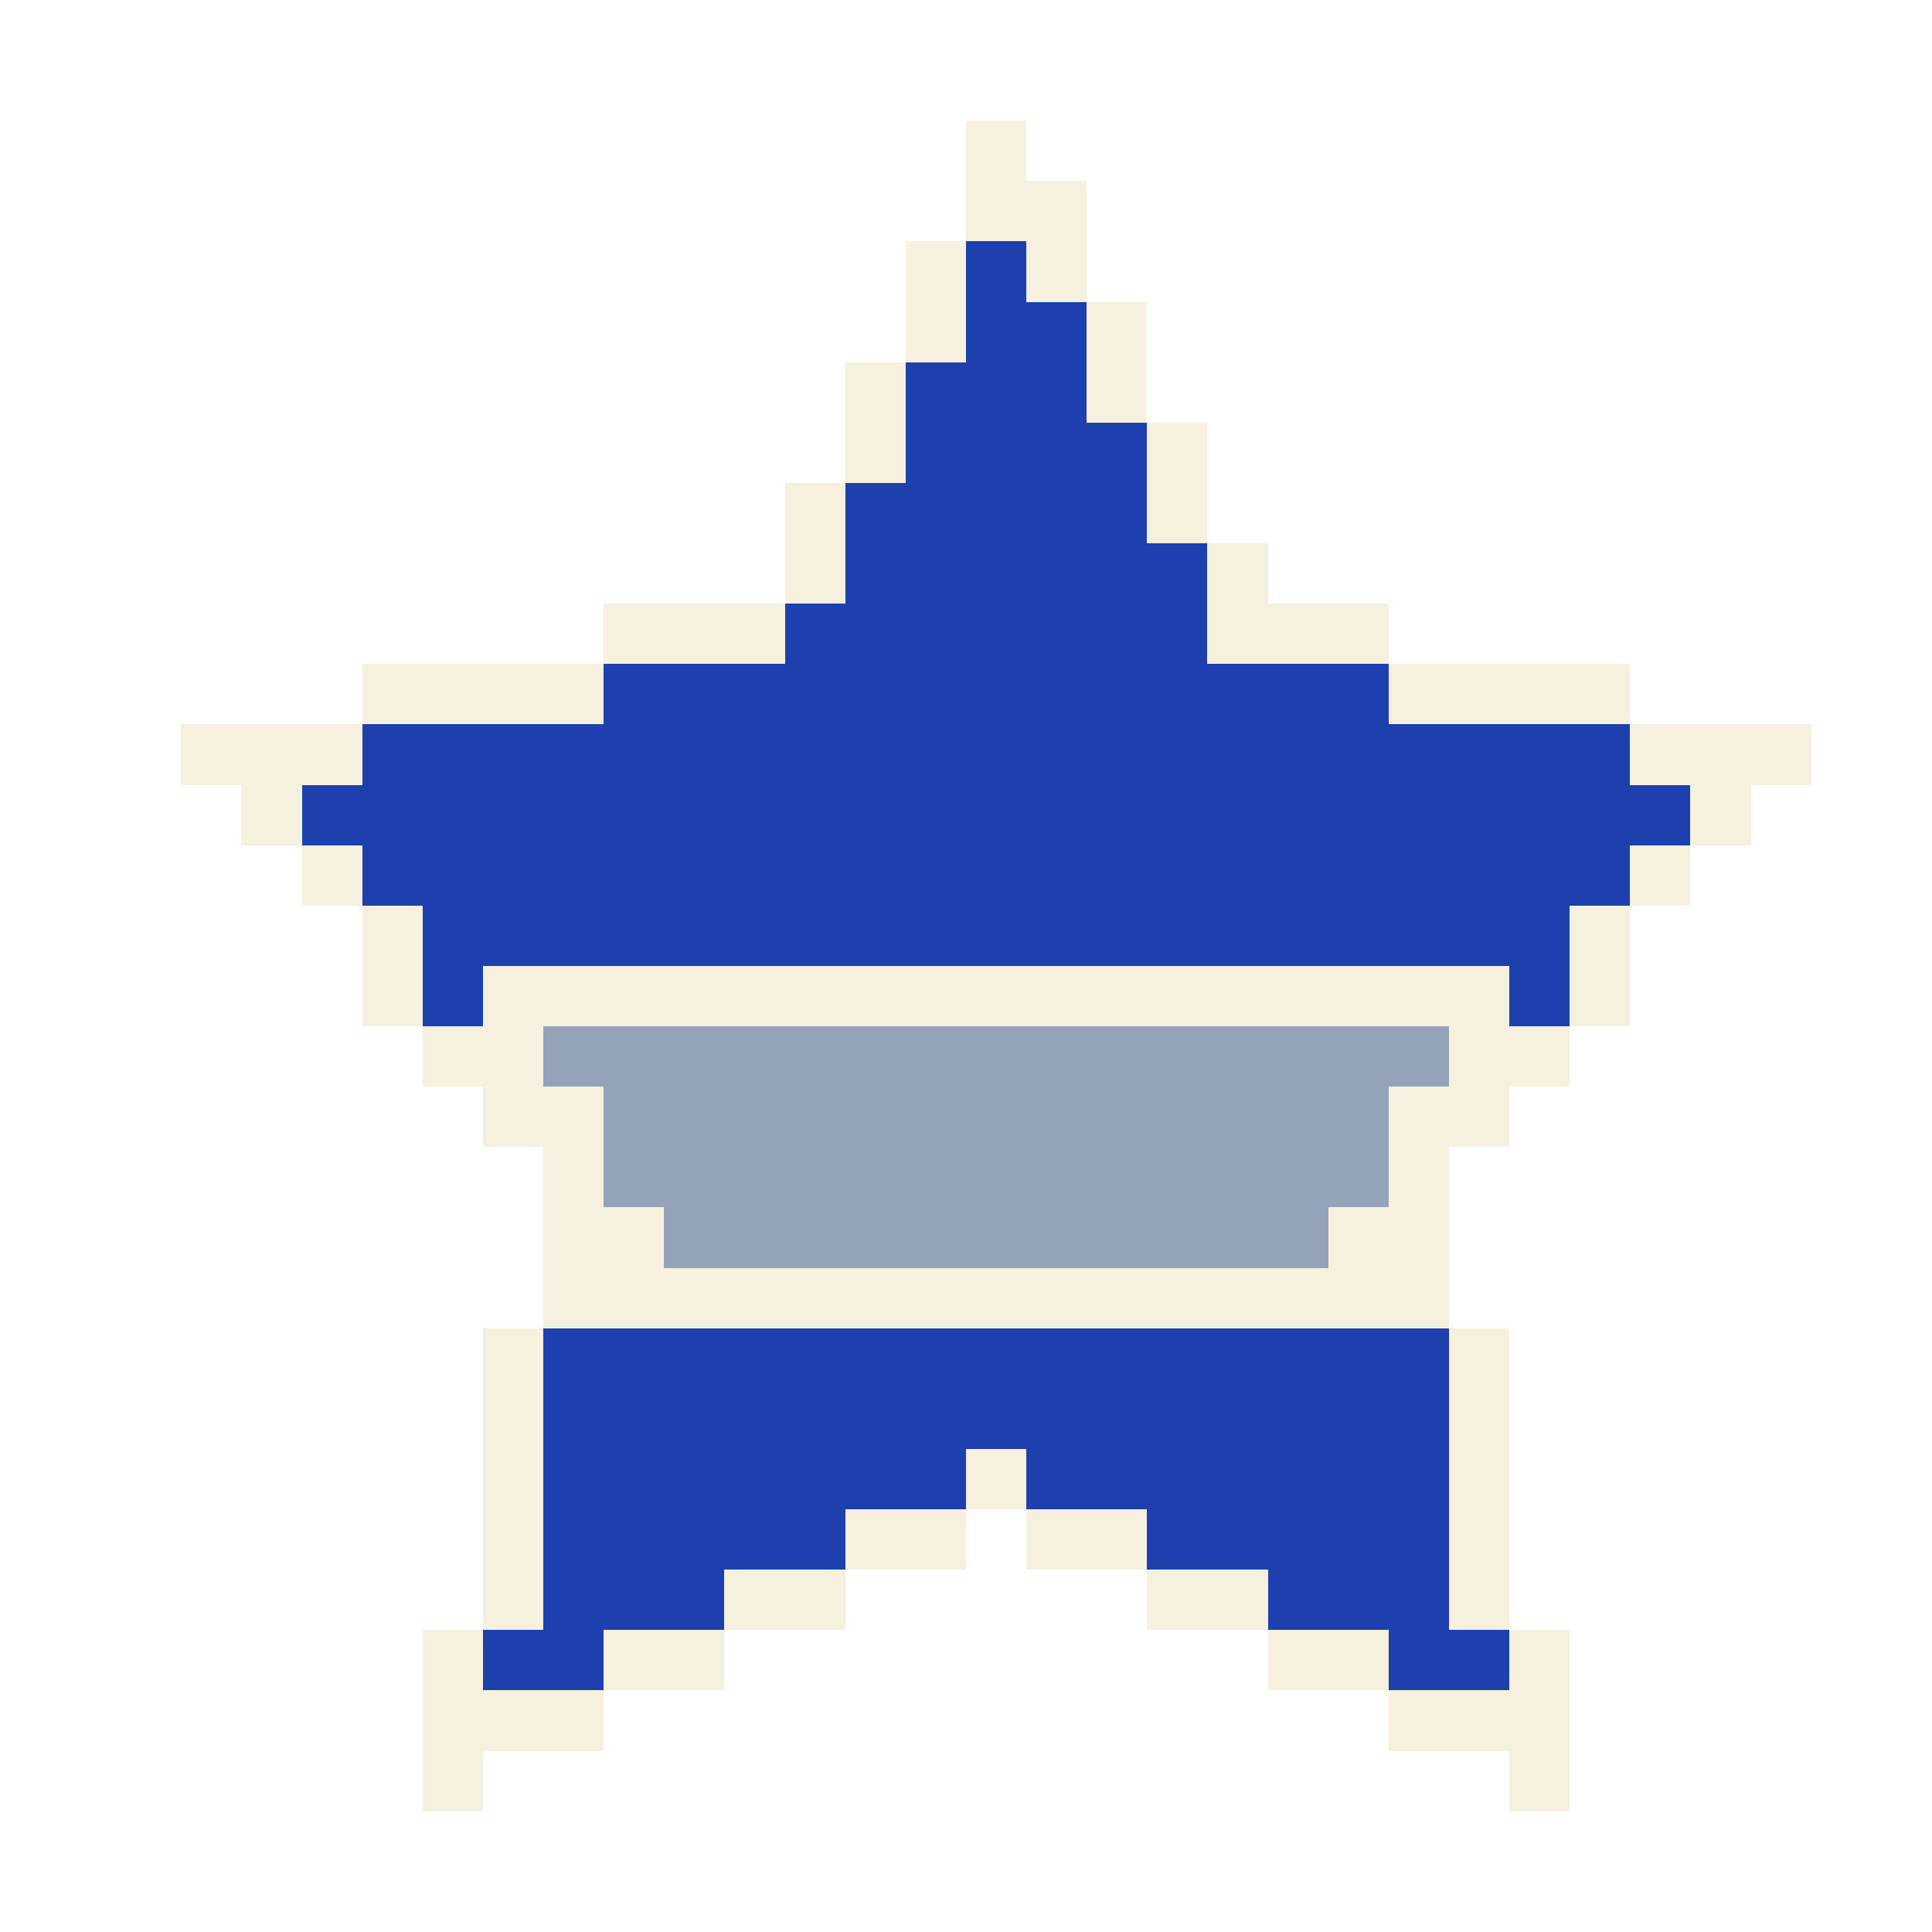
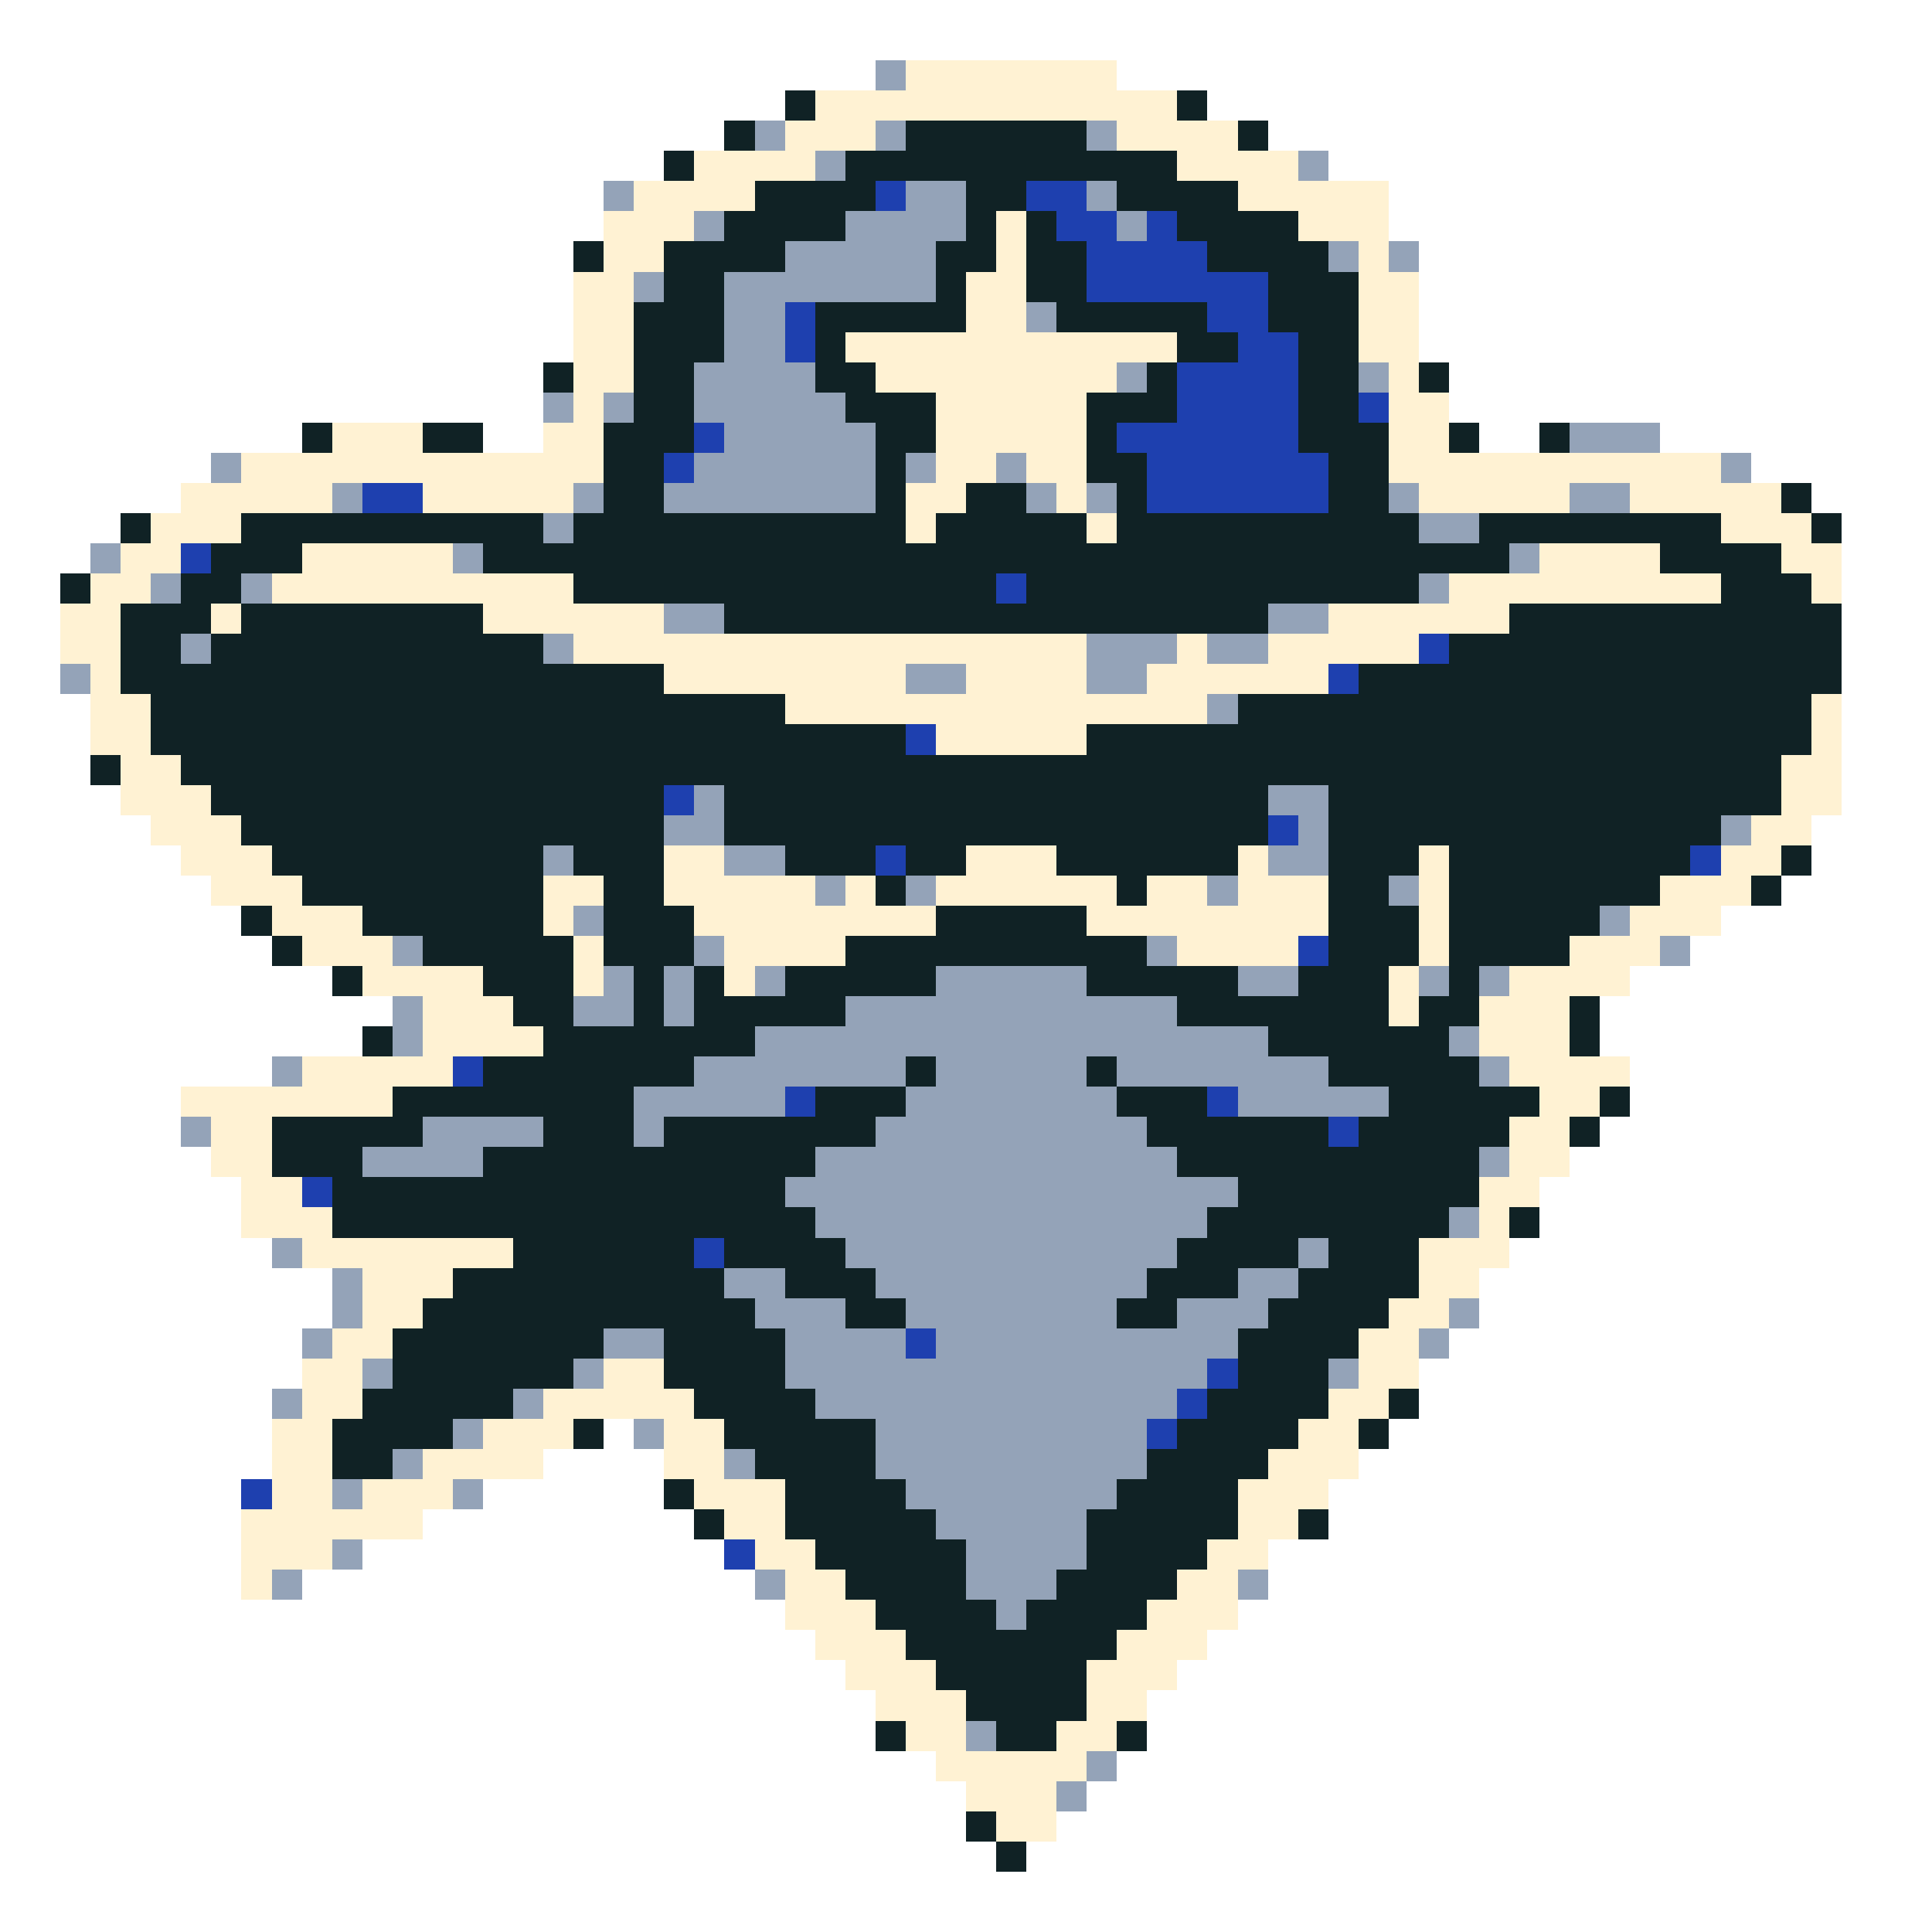
- <svg xmlns="http://www.w3.org/2000/svg" viewBox="0 0 32 32" shape-rendering="crispEdges">
-   <rect x="16" y="2" width="1" height="1" fill="#f6f1de" />
-   <rect x="16" y="3" width="2" height="1" fill="#f6f1de" />
-   <rect x="15" y="4" width="1" height="1" fill="#f6f1de" />
-   <rect x="16" y="4" width="1" height="1" fill="#1e40af" />
-   <rect x="17" y="4" width="1" height="1" fill="#f6f1de" />
-   <rect x="15" y="5" width="1" height="1" fill="#f6f1de" />
-   <rect x="16" y="5" width="2" height="1" fill="#1e40af" />
-   <rect x="18" y="5" width="1" height="1" fill="#f6f1de" />
-   <rect x="14" y="6" width="1" height="1" fill="#f6f1de" />
-   <rect x="15" y="6" width="3" height="1" fill="#1e40af" />
-   <rect x="18" y="6" width="1" height="1" fill="#f6f1de" />
-   <rect x="14" y="7" width="1" height="1" fill="#f6f1de" />
-   <rect x="15" y="7" width="4" height="1" fill="#1e40af" />
-   <rect x="19" y="7" width="1" height="1" fill="#f6f1de" />
-   <rect x="13" y="8" width="1" height="1" fill="#f6f1de" />
-   <rect x="14" y="8" width="5" height="1" fill="#1e40af" />
-   <rect x="19" y="8" width="1" height="1" fill="#f6f1de" />
-   <rect x="13" y="9" width="1" height="1" fill="#f6f1de" />
-   <rect x="14" y="9" width="6" height="1" fill="#1e40af" />
-   <rect x="20" y="9" width="1" height="1" fill="#f6f1de" />
-   <rect x="10" y="10" width="3" height="1" fill="#f6f1de" />
-   <rect x="13" y="10" width="7" height="1" fill="#1e40af" />
-   <rect x="20" y="10" width="3" height="1" fill="#f6f1de" />
-   <rect x="6" y="11" width="4" height="1" fill="#f6f1de" />
-   <rect x="10" y="11" width="13" height="1" fill="#1e40af" />
-   <rect x="23" y="11" width="4" height="1" fill="#f6f1de" />
-   <rect x="3" y="12" width="3" height="1" fill="#f6f1de" />
-   <rect x="6" y="12" width="21" height="1" fill="#1e40af" />
-   <rect x="27" y="12" width="3" height="1" fill="#f6f1de" />
-   <rect x="4" y="13" width="1" height="1" fill="#f6f1de" />
-   <rect x="5" y="13" width="23" height="1" fill="#1e40af" />
-   <rect x="28" y="13" width="1" height="1" fill="#f6f1de" />
-   <rect x="5" y="14" width="1" height="1" fill="#f6f1de" />
-   <rect x="6" y="14" width="21" height="1" fill="#1e40af" />
-   <rect x="27" y="14" width="1" height="1" fill="#f6f1de" />
-   <rect x="6" y="15" width="1" height="1" fill="#f6f1de" />
-   <rect x="7" y="15" width="19" height="1" fill="#1e40af" />
-   <rect x="26" y="15" width="1" height="1" fill="#f6f1de" />
-   <rect x="6" y="16" width="1" height="1" fill="#f6f1de" />
-   <rect x="7" y="16" width="1" height="1" fill="#1e40af" />
-   <rect x="8" y="16" width="17" height="1" fill="#f6f1de" />
-   <rect x="25" y="16" width="1" height="1" fill="#1e40af" />
-   <rect x="26" y="16" width="1" height="1" fill="#f6f1de" />
-   <rect x="7" y="17" width="2" height="1" fill="#f6f1de" />
-   <rect x="9" y="17" width="15" height="1" fill="#94a3b8" />
-   <rect x="24" y="17" width="2" height="1" fill="#f6f1de" />
-   <rect x="8" y="18" width="2" height="1" fill="#f6f1de" />
-   <rect x="10" y="18" width="13" height="1" fill="#94a3b8" />
-   <rect x="23" y="18" width="2" height="1" fill="#f6f1de" />
-   <rect x="9" y="19" width="1" height="1" fill="#f6f1de" />
-   <rect x="10" y="19" width="13" height="1" fill="#94a3b8" />
-   <rect x="23" y="19" width="1" height="1" fill="#f6f1de" />
-   <rect x="9" y="20" width="2" height="1" fill="#f6f1de" />
-   <rect x="11" y="20" width="11" height="1" fill="#94a3b8" />
-   <rect x="22" y="20" width="2" height="1" fill="#f6f1de" />
-   <rect x="9" y="21" width="15" height="1" fill="#f6f1de" />
-   <rect x="8" y="22" width="1" height="1" fill="#f6f1de" />
-   <rect x="9" y="22" width="15" height="1" fill="#1e40af" />
-   <rect x="24" y="22" width="1" height="1" fill="#f6f1de" />
-   <rect x="8" y="23" width="1" height="1" fill="#f6f1de" />
-   <rect x="9" y="23" width="15" height="1" fill="#1e40af" />
-   <rect x="24" y="23" width="1" height="1" fill="#f6f1de" />
-   <rect x="8" y="24" width="1" height="1" fill="#f6f1de" />
-   <rect x="9" y="24" width="7" height="1" fill="#1e40af" />
-   <rect x="16" y="24" width="1" height="1" fill="#f6f1de" />
-   <rect x="17" y="24" width="7" height="1" fill="#1e40af" />
-   <rect x="24" y="24" width="1" height="1" fill="#f6f1de" />
-   <rect x="8" y="25" width="1" height="1" fill="#f6f1de" />
-   <rect x="9" y="25" width="5" height="1" fill="#1e40af" />
-   <rect x="14" y="25" width="2" height="1" fill="#f6f1de" />
-   <rect x="17" y="25" width="2" height="1" fill="#f6f1de" />
-   <rect x="19" y="25" width="5" height="1" fill="#1e40af" />
-   <rect x="24" y="25" width="1" height="1" fill="#f6f1de" />
-   <rect x="8" y="26" width="1" height="1" fill="#f6f1de" />
-   <rect x="9" y="26" width="3" height="1" fill="#1e40af" />
-   <rect x="12" y="26" width="2" height="1" fill="#f6f1de" />
-   <rect x="19" y="26" width="2" height="1" fill="#f6f1de" />
-   <rect x="21" y="26" width="3" height="1" fill="#1e40af" />
-   <rect x="24" y="26" width="1" height="1" fill="#f6f1de" />
-   <rect x="7" y="27" width="1" height="1" fill="#f6f1de" />
-   <rect x="8" y="27" width="2" height="1" fill="#1e40af" />
-   <rect x="10" y="27" width="2" height="1" fill="#f6f1de" />
-   <rect x="21" y="27" width="2" height="1" fill="#f6f1de" />
-   <rect x="23" y="27" width="2" height="1" fill="#1e40af" />
-   <rect x="25" y="27" width="1" height="1" fill="#f6f1de" />
-   <rect x="7" y="28" width="3" height="1" fill="#f6f1de" />
-   <rect x="23" y="28" width="3" height="1" fill="#f6f1de" />
-   <rect x="7" y="29" width="1" height="1" fill="#f6f1de" />
-   <rect x="25" y="29" width="1" height="1" fill="#f6f1de" />
+ <svg xmlns="http://www.w3.org/2000/svg" viewBox="0 0 64 64" shape-rendering="crispEdges">
+   <rect x="29" y="2" width="1" height="1" fill="#94a3b8" />
+   <rect x="30" y="2" width="7" height="1" fill="#fff2d3" />
+   <rect x="26" y="3" width="1" height="1" fill="#102225" />
+   <rect x="27" y="3" width="12" height="1" fill="#fff2d3" />
+   <rect x="39" y="3" width="1" height="1" fill="#102225" />
+   <rect x="24" y="4" width="1" height="1" fill="#102225" />
+   <rect x="25" y="4" width="1" height="1" fill="#94a3b8" />
+   <rect x="26" y="4" width="3" height="1" fill="#fff2d3" />
+   <rect x="29" y="4" width="1" height="1" fill="#94a3b8" />
+   <rect x="30" y="4" width="6" height="1" fill="#102225" />
+   <rect x="36" y="4" width="1" height="1" fill="#94a3b8" />
+   <rect x="37" y="4" width="4" height="1" fill="#fff2d3" />
+   <rect x="41" y="4" width="1" height="1" fill="#102225" />
+   <rect x="22" y="5" width="1" height="1" fill="#102225" />
+   <rect x="23" y="5" width="4" height="1" fill="#fff2d3" />
+   <rect x="27" y="5" width="1" height="1" fill="#94a3b8" />
+   <rect x="28" y="5" width="11" height="1" fill="#102225" />
+   <rect x="39" y="5" width="4" height="1" fill="#fff2d3" />
+   <rect x="43" y="5" width="1" height="1" fill="#94a3b8" />
+   <rect x="20" y="6" width="1" height="1" fill="#94a3b8" />
+   <rect x="21" y="6" width="4" height="1" fill="#fff2d3" />
+   <rect x="25" y="6" width="4" height="1" fill="#102225" />
+   <rect x="29" y="6" width="1" height="1" fill="#1e40af" />
+   <rect x="30" y="6" width="2" height="1" fill="#94a3b8" />
+   <rect x="32" y="6" width="2" height="1" fill="#102225" />
+   <rect x="34" y="6" width="2" height="1" fill="#1e40af" />
+   <rect x="36" y="6" width="1" height="1" fill="#94a3b8" />
+   <rect x="37" y="6" width="4" height="1" fill="#102225" />
+   <rect x="41" y="6" width="5" height="1" fill="#fff2d3" />
+   <rect x="20" y="7" width="3" height="1" fill="#fff2d3" />
+   <rect x="23" y="7" width="1" height="1" fill="#94a3b8" />
+   <rect x="24" y="7" width="4" height="1" fill="#102225" />
+   <rect x="28" y="7" width="4" height="1" fill="#94a3b8" />
+   <rect x="32" y="7" width="1" height="1" fill="#102225" />
+   <rect x="33" y="7" width="1" height="1" fill="#fff2d3" />
+   <rect x="34" y="7" width="1" height="1" fill="#102225" />
+   <rect x="35" y="7" width="2" height="1" fill="#1e40af" />
+   <rect x="37" y="7" width="1" height="1" fill="#94a3b8" />
+   <rect x="38" y="7" width="1" height="1" fill="#1e40af" />
+   <rect x="39" y="7" width="4" height="1" fill="#102225" />
+   <rect x="43" y="7" width="3" height="1" fill="#fff2d3" />
+   <rect x="19" y="8" width="1" height="1" fill="#102225" />
+   <rect x="20" y="8" width="2" height="1" fill="#fff2d3" />
+   <rect x="22" y="8" width="4" height="1" fill="#102225" />
+   <rect x="26" y="8" width="5" height="1" fill="#94a3b8" />
+   <rect x="31" y="8" width="2" height="1" fill="#102225" />
+   <rect x="33" y="8" width="1" height="1" fill="#fff2d3" />
+   <rect x="34" y="8" width="2" height="1" fill="#102225" />
+   <rect x="36" y="8" width="4" height="1" fill="#1e40af" />
+   <rect x="40" y="8" width="4" height="1" fill="#102225" />
+   <rect x="44" y="8" width="1" height="1" fill="#94a3b8" />
+   <rect x="45" y="8" width="1" height="1" fill="#fff2d3" />
+   <rect x="46" y="8" width="1" height="1" fill="#94a3b8" />
+   <rect x="19" y="9" width="2" height="1" fill="#fff2d3" />
+   <rect x="21" y="9" width="1" height="1" fill="#94a3b8" />
+   <rect x="22" y="9" width="2" height="1" fill="#102225" />
+   <rect x="24" y="9" width="7" height="1" fill="#94a3b8" />
+   <rect x="31" y="9" width="1" height="1" fill="#102225" />
+   <rect x="32" y="9" width="2" height="1" fill="#fff2d3" />
+   <rect x="34" y="9" width="2" height="1" fill="#102225" />
+   <rect x="36" y="9" width="6" height="1" fill="#1e40af" />
+   <rect x="42" y="9" width="3" height="1" fill="#102225" />
+   <rect x="45" y="9" width="2" height="1" fill="#fff2d3" />
+   <rect x="19" y="10" width="2" height="1" fill="#fff2d3" />
+   <rect x="21" y="10" width="3" height="1" fill="#102225" />
+   <rect x="24" y="10" width="2" height="1" fill="#94a3b8" />
+   <rect x="26" y="10" width="1" height="1" fill="#1e40af" />
+   <rect x="27" y="10" width="5" height="1" fill="#102225" />
+   <rect x="32" y="10" width="2" height="1" fill="#fff2d3" />
+   <rect x="34" y="10" width="1" height="1" fill="#94a3b8" />
+   <rect x="35" y="10" width="5" height="1" fill="#102225" />
+   <rect x="40" y="10" width="2" height="1" fill="#1e40af" />
+   <rect x="42" y="10" width="3" height="1" fill="#102225" />
+   <rect x="45" y="10" width="2" height="1" fill="#fff2d3" />
+   <rect x="19" y="11" width="2" height="1" fill="#fff2d3" />
+   <rect x="21" y="11" width="3" height="1" fill="#102225" />
+   <rect x="24" y="11" width="2" height="1" fill="#94a3b8" />
+   <rect x="26" y="11" width="1" height="1" fill="#1e40af" />
+   <rect x="27" y="11" width="1" height="1" fill="#102225" />
+   <rect x="28" y="11" width="11" height="1" fill="#fff2d3" />
+   <rect x="39" y="11" width="2" height="1" fill="#102225" />
+   <rect x="41" y="11" width="2" height="1" fill="#1e40af" />
+   <rect x="43" y="11" width="2" height="1" fill="#102225" />
+   <rect x="45" y="11" width="2" height="1" fill="#fff2d3" />
+   <rect x="18" y="12" width="1" height="1" fill="#102225" />
+   <rect x="19" y="12" width="2" height="1" fill="#fff2d3" />
+   <rect x="21" y="12" width="2" height="1" fill="#102225" />
+   <rect x="23" y="12" width="4" height="1" fill="#94a3b8" />
+   <rect x="27" y="12" width="2" height="1" fill="#102225" />
+   <rect x="29" y="12" width="8" height="1" fill="#fff2d3" />
+   <rect x="37" y="12" width="1" height="1" fill="#94a3b8" />
+   <rect x="38" y="12" width="1" height="1" fill="#102225" />
+   <rect x="39" y="12" width="4" height="1" fill="#1e40af" />
+   <rect x="43" y="12" width="2" height="1" fill="#102225" />
+   <rect x="45" y="12" width="1" height="1" fill="#94a3b8" />
+   <rect x="46" y="12" width="1" height="1" fill="#fff2d3" />
+   <rect x="47" y="12" width="1" height="1" fill="#102225" />
+   <rect x="18" y="13" width="1" height="1" fill="#94a3b8" />
+   <rect x="19" y="13" width="1" height="1" fill="#fff2d3" />
+   <rect x="20" y="13" width="1" height="1" fill="#94a3b8" />
+   <rect x="21" y="13" width="2" height="1" fill="#102225" />
+   <rect x="23" y="13" width="5" height="1" fill="#94a3b8" />
+   <rect x="28" y="13" width="3" height="1" fill="#102225" />
+   <rect x="31" y="13" width="5" height="1" fill="#fff2d3" />
+   <rect x="36" y="13" width="3" height="1" fill="#102225" />
+   <rect x="39" y="13" width="4" height="1" fill="#1e40af" />
+   <rect x="43" y="13" width="2" height="1" fill="#102225" />
+   <rect x="45" y="13" width="1" height="1" fill="#1e40af" />
+   <rect x="46" y="13" width="2" height="1" fill="#fff2d3" />
+   <rect x="10" y="14" width="1" height="1" fill="#102225" />
+   <rect x="11" y="14" width="3" height="1" fill="#fff2d3" />
+   <rect x="14" y="14" width="2" height="1" fill="#102225" />
+   <rect x="18" y="14" width="2" height="1" fill="#fff2d3" />
+   <rect x="20" y="14" width="3" height="1" fill="#102225" />
+   <rect x="23" y="14" width="1" height="1" fill="#1e40af" />
+   <rect x="24" y="14" width="5" height="1" fill="#94a3b8" />
+   <rect x="29" y="14" width="2" height="1" fill="#102225" />
+   <rect x="31" y="14" width="5" height="1" fill="#fff2d3" />
+   <rect x="36" y="14" width="1" height="1" fill="#102225" />
+   <rect x="37" y="14" width="6" height="1" fill="#1e40af" />
+   <rect x="43" y="14" width="3" height="1" fill="#102225" />
+   <rect x="46" y="14" width="2" height="1" fill="#fff2d3" />
+   <rect x="48" y="14" width="1" height="1" fill="#102225" />
+   <rect x="51" y="14" width="1" height="1" fill="#102225" />
+   <rect x="52" y="14" width="3" height="1" fill="#94a3b8" />
+   <rect x="7" y="15" width="1" height="1" fill="#94a3b8" />
+   <rect x="8" y="15" width="12" height="1" fill="#fff2d3" />
+   <rect x="20" y="15" width="2" height="1" fill="#102225" />
+   <rect x="22" y="15" width="1" height="1" fill="#1e40af" />
+   <rect x="23" y="15" width="6" height="1" fill="#94a3b8" />
+   <rect x="29" y="15" width="1" height="1" fill="#102225" />
+   <rect x="30" y="15" width="1" height="1" fill="#94a3b8" />
+   <rect x="31" y="15" width="2" height="1" fill="#fff2d3" />
+   <rect x="33" y="15" width="1" height="1" fill="#94a3b8" />
+   <rect x="34" y="15" width="2" height="1" fill="#fff2d3" />
+   <rect x="36" y="15" width="2" height="1" fill="#102225" />
+   <rect x="38" y="15" width="6" height="1" fill="#1e40af" />
+   <rect x="44" y="15" width="2" height="1" fill="#102225" />
+   <rect x="46" y="15" width="11" height="1" fill="#fff2d3" />
+   <rect x="57" y="15" width="1" height="1" fill="#94a3b8" />
+   <rect x="6" y="16" width="5" height="1" fill="#fff2d3" />
+   <rect x="11" y="16" width="1" height="1" fill="#94a3b8" />
+   <rect x="12" y="16" width="2" height="1" fill="#1e40af" />
+   <rect x="14" y="16" width="5" height="1" fill="#fff2d3" />
+   <rect x="19" y="16" width="1" height="1" fill="#94a3b8" />
+   <rect x="20" y="16" width="2" height="1" fill="#102225" />
+   <rect x="22" y="16" width="7" height="1" fill="#94a3b8" />
+   <rect x="29" y="16" width="1" height="1" fill="#102225" />
+   <rect x="30" y="16" width="2" height="1" fill="#fff2d3" />
+   <rect x="32" y="16" width="2" height="1" fill="#102225" />
+   <rect x="34" y="16" width="1" height="1" fill="#94a3b8" />
+   <rect x="35" y="16" width="1" height="1" fill="#fff2d3" />
+   <rect x="36" y="16" width="1" height="1" fill="#94a3b8" />
+   <rect x="37" y="16" width="1" height="1" fill="#102225" />
+   <rect x="38" y="16" width="6" height="1" fill="#1e40af" />
+   <rect x="44" y="16" width="2" height="1" fill="#102225" />
+   <rect x="46" y="16" width="1" height="1" fill="#94a3b8" />
+   <rect x="47" y="16" width="5" height="1" fill="#fff2d3" />
+   <rect x="52" y="16" width="2" height="1" fill="#94a3b8" />
+   <rect x="54" y="16" width="5" height="1" fill="#fff2d3" />
+   <rect x="59" y="16" width="1" height="1" fill="#102225" />
+   <rect x="4" y="17" width="1" height="1" fill="#102225" />
+   <rect x="5" y="17" width="3" height="1" fill="#fff2d3" />
+   <rect x="8" y="17" width="10" height="1" fill="#102225" />
+   <rect x="18" y="17" width="1" height="1" fill="#94a3b8" />
+   <rect x="19" y="17" width="11" height="1" fill="#102225" />
+   <rect x="30" y="17" width="1" height="1" fill="#fff2d3" />
+   <rect x="31" y="17" width="5" height="1" fill="#102225" />
+   <rect x="36" y="17" width="1" height="1" fill="#fff2d3" />
+   <rect x="37" y="17" width="10" height="1" fill="#102225" />
+   <rect x="47" y="17" width="2" height="1" fill="#94a3b8" />
+   <rect x="49" y="17" width="8" height="1" fill="#102225" />
+   <rect x="57" y="17" width="3" height="1" fill="#fff2d3" />
+   <rect x="60" y="17" width="1" height="1" fill="#102225" />
+   <rect x="3" y="18" width="1" height="1" fill="#94a3b8" />
+   <rect x="4" y="18" width="2" height="1" fill="#fff2d3" />
+   <rect x="6" y="18" width="1" height="1" fill="#1e40af" />
+   <rect x="7" y="18" width="3" height="1" fill="#102225" />
+   <rect x="10" y="18" width="5" height="1" fill="#fff2d3" />
+   <rect x="15" y="18" width="1" height="1" fill="#94a3b8" />
+   <rect x="16" y="18" width="34" height="1" fill="#102225" />
+   <rect x="50" y="18" width="1" height="1" fill="#94a3b8" />
+   <rect x="51" y="18" width="4" height="1" fill="#fff2d3" />
+   <rect x="55" y="18" width="4" height="1" fill="#102225" />
+   <rect x="59" y="18" width="2" height="1" fill="#fff2d3" />
+   <rect x="2" y="19" width="1" height="1" fill="#102225" />
+   <rect x="3" y="19" width="2" height="1" fill="#fff2d3" />
+   <rect x="5" y="19" width="1" height="1" fill="#94a3b8" />
+   <rect x="6" y="19" width="2" height="1" fill="#102225" />
+   <rect x="8" y="19" width="1" height="1" fill="#94a3b8" />
+   <rect x="9" y="19" width="10" height="1" fill="#fff2d3" />
+   <rect x="19" y="19" width="14" height="1" fill="#102225" />
+   <rect x="33" y="19" width="1" height="1" fill="#1e40af" />
+   <rect x="34" y="19" width="13" height="1" fill="#102225" />
+   <rect x="47" y="19" width="1" height="1" fill="#94a3b8" />
+   <rect x="48" y="19" width="9" height="1" fill="#fff2d3" />
+   <rect x="57" y="19" width="3" height="1" fill="#102225" />
+   <rect x="60" y="19" width="1" height="1" fill="#fff2d3" />
+   <rect x="2" y="20" width="2" height="1" fill="#fff2d3" />
+   <rect x="4" y="20" width="3" height="1" fill="#102225" />
+   <rect x="7" y="20" width="1" height="1" fill="#fff2d3" />
+   <rect x="8" y="20" width="8" height="1" fill="#102225" />
+   <rect x="16" y="20" width="6" height="1" fill="#fff2d3" />
+   <rect x="22" y="20" width="2" height="1" fill="#94a3b8" />
+   <rect x="24" y="20" width="18" height="1" fill="#102225" />
+   <rect x="42" y="20" width="2" height="1" fill="#94a3b8" />
+   <rect x="44" y="20" width="6" height="1" fill="#fff2d3" />
+   <rect x="50" y="20" width="11" height="1" fill="#102225" />
+   <rect x="2" y="21" width="2" height="1" fill="#fff2d3" />
+   <rect x="4" y="21" width="2" height="1" fill="#102225" />
+   <rect x="6" y="21" width="1" height="1" fill="#94a3b8" />
+   <rect x="7" y="21" width="11" height="1" fill="#102225" />
+   <rect x="18" y="21" width="1" height="1" fill="#94a3b8" />
+   <rect x="19" y="21" width="17" height="1" fill="#fff2d3" />
+   <rect x="36" y="21" width="3" height="1" fill="#94a3b8" />
+   <rect x="39" y="21" width="1" height="1" fill="#fff2d3" />
+   <rect x="40" y="21" width="2" height="1" fill="#94a3b8" />
+   <rect x="42" y="21" width="5" height="1" fill="#fff2d3" />
+   <rect x="47" y="21" width="1" height="1" fill="#1e40af" />
+   <rect x="48" y="21" width="13" height="1" fill="#102225" />
+   <rect x="2" y="22" width="1" height="1" fill="#94a3b8" />
+   <rect x="3" y="22" width="1" height="1" fill="#fff2d3" />
+   <rect x="4" y="22" width="18" height="1" fill="#102225" />
+   <rect x="22" y="22" width="8" height="1" fill="#fff2d3" />
+   <rect x="30" y="22" width="2" height="1" fill="#94a3b8" />
+   <rect x="32" y="22" width="4" height="1" fill="#fff2d3" />
+   <rect x="36" y="22" width="2" height="1" fill="#94a3b8" />
+   <rect x="38" y="22" width="6" height="1" fill="#fff2d3" />
+   <rect x="44" y="22" width="1" height="1" fill="#1e40af" />
+   <rect x="45" y="22" width="16" height="1" fill="#102225" />
+   <rect x="3" y="23" width="2" height="1" fill="#fff2d3" />
+   <rect x="5" y="23" width="21" height="1" fill="#102225" />
+   <rect x="26" y="23" width="14" height="1" fill="#fff2d3" />
+   <rect x="40" y="23" width="1" height="1" fill="#94a3b8" />
+   <rect x="41" y="23" width="19" height="1" fill="#102225" />
+   <rect x="60" y="23" width="1" height="1" fill="#fff2d3" />
+   <rect x="3" y="24" width="2" height="1" fill="#fff2d3" />
+   <rect x="5" y="24" width="25" height="1" fill="#102225" />
+   <rect x="30" y="24" width="1" height="1" fill="#1e40af" />
+   <rect x="31" y="24" width="5" height="1" fill="#fff2d3" />
+   <rect x="36" y="24" width="24" height="1" fill="#102225" />
+   <rect x="60" y="24" width="1" height="1" fill="#fff2d3" />
+   <rect x="3" y="25" width="1" height="1" fill="#102225" />
+   <rect x="4" y="25" width="2" height="1" fill="#fff2d3" />
+   <rect x="6" y="25" width="53" height="1" fill="#102225" />
+   <rect x="59" y="25" width="2" height="1" fill="#fff2d3" />
+   <rect x="4" y="26" width="3" height="1" fill="#fff2d3" />
+   <rect x="7" y="26" width="15" height="1" fill="#102225" />
+   <rect x="22" y="26" width="1" height="1" fill="#1e40af" />
+   <rect x="23" y="26" width="1" height="1" fill="#94a3b8" />
+   <rect x="24" y="26" width="18" height="1" fill="#102225" />
+   <rect x="42" y="26" width="2" height="1" fill="#94a3b8" />
+   <rect x="44" y="26" width="15" height="1" fill="#102225" />
+   <rect x="59" y="26" width="2" height="1" fill="#fff2d3" />
+   <rect x="5" y="27" width="3" height="1" fill="#fff2d3" />
+   <rect x="8" y="27" width="14" height="1" fill="#102225" />
+   <rect x="22" y="27" width="2" height="1" fill="#94a3b8" />
+   <rect x="24" y="27" width="18" height="1" fill="#102225" />
+   <rect x="42" y="27" width="1" height="1" fill="#1e40af" />
+   <rect x="43" y="27" width="1" height="1" fill="#94a3b8" />
+   <rect x="44" y="27" width="13" height="1" fill="#102225" />
+   <rect x="57" y="27" width="1" height="1" fill="#94a3b8" />
+   <rect x="58" y="27" width="2" height="1" fill="#fff2d3" />
+   <rect x="6" y="28" width="3" height="1" fill="#fff2d3" />
+   <rect x="9" y="28" width="9" height="1" fill="#102225" />
+   <rect x="18" y="28" width="1" height="1" fill="#94a3b8" />
+   <rect x="19" y="28" width="3" height="1" fill="#102225" />
+   <rect x="22" y="28" width="2" height="1" fill="#fff2d3" />
+   <rect x="24" y="28" width="2" height="1" fill="#94a3b8" />
+   <rect x="26" y="28" width="3" height="1" fill="#102225" />
+   <rect x="29" y="28" width="1" height="1" fill="#1e40af" />
+   <rect x="30" y="28" width="2" height="1" fill="#102225" />
+   <rect x="32" y="28" width="3" height="1" fill="#fff2d3" />
+   <rect x="35" y="28" width="6" height="1" fill="#102225" />
+   <rect x="41" y="28" width="1" height="1" fill="#fff2d3" />
+   <rect x="42" y="28" width="2" height="1" fill="#94a3b8" />
+   <rect x="44" y="28" width="3" height="1" fill="#102225" />
+   <rect x="47" y="28" width="1" height="1" fill="#fff2d3" />
+   <rect x="48" y="28" width="8" height="1" fill="#102225" />
+   <rect x="56" y="28" width="1" height="1" fill="#1e40af" />
+   <rect x="57" y="28" width="2" height="1" fill="#fff2d3" />
+   <rect x="59" y="28" width="1" height="1" fill="#102225" />
+   <rect x="7" y="29" width="3" height="1" fill="#fff2d3" />
+   <rect x="10" y="29" width="8" height="1" fill="#102225" />
+   <rect x="18" y="29" width="2" height="1" fill="#fff2d3" />
+   <rect x="20" y="29" width="2" height="1" fill="#102225" />
+   <rect x="22" y="29" width="5" height="1" fill="#fff2d3" />
+   <rect x="27" y="29" width="1" height="1" fill="#94a3b8" />
+   <rect x="28" y="29" width="1" height="1" fill="#fff2d3" />
+   <rect x="29" y="29" width="1" height="1" fill="#102225" />
+   <rect x="30" y="29" width="1" height="1" fill="#94a3b8" />
+   <rect x="31" y="29" width="6" height="1" fill="#fff2d3" />
+   <rect x="37" y="29" width="1" height="1" fill="#102225" />
+   <rect x="38" y="29" width="2" height="1" fill="#fff2d3" />
+   <rect x="40" y="29" width="1" height="1" fill="#94a3b8" />
+   <rect x="41" y="29" width="3" height="1" fill="#fff2d3" />
+   <rect x="44" y="29" width="2" height="1" fill="#102225" />
+   <rect x="46" y="29" width="1" height="1" fill="#94a3b8" />
+   <rect x="47" y="29" width="1" height="1" fill="#fff2d3" />
+   <rect x="48" y="29" width="7" height="1" fill="#102225" />
+   <rect x="55" y="29" width="3" height="1" fill="#fff2d3" />
+   <rect x="58" y="29" width="1" height="1" fill="#102225" />
+   <rect x="8" y="30" width="1" height="1" fill="#102225" />
+   <rect x="9" y="30" width="3" height="1" fill="#fff2d3" />
+   <rect x="12" y="30" width="6" height="1" fill="#102225" />
+   <rect x="18" y="30" width="1" height="1" fill="#fff2d3" />
+   <rect x="19" y="30" width="1" height="1" fill="#94a3b8" />
+   <rect x="20" y="30" width="3" height="1" fill="#102225" />
+   <rect x="23" y="30" width="8" height="1" fill="#fff2d3" />
+   <rect x="31" y="30" width="5" height="1" fill="#102225" />
+   <rect x="36" y="30" width="8" height="1" fill="#fff2d3" />
+   <rect x="44" y="30" width="3" height="1" fill="#102225" />
+   <rect x="47" y="30" width="1" height="1" fill="#fff2d3" />
+   <rect x="48" y="30" width="5" height="1" fill="#102225" />
+   <rect x="53" y="30" width="1" height="1" fill="#94a3b8" />
+   <rect x="54" y="30" width="3" height="1" fill="#fff2d3" />
+   <rect x="9" y="31" width="1" height="1" fill="#102225" />
+   <rect x="10" y="31" width="3" height="1" fill="#fff2d3" />
+   <rect x="13" y="31" width="1" height="1" fill="#94a3b8" />
+   <rect x="14" y="31" width="5" height="1" fill="#102225" />
+   <rect x="19" y="31" width="1" height="1" fill="#fff2d3" />
+   <rect x="20" y="31" width="3" height="1" fill="#102225" />
+   <rect x="23" y="31" width="1" height="1" fill="#94a3b8" />
+   <rect x="24" y="31" width="4" height="1" fill="#fff2d3" />
+   <rect x="28" y="31" width="10" height="1" fill="#102225" />
+   <rect x="38" y="31" width="1" height="1" fill="#94a3b8" />
+   <rect x="39" y="31" width="4" height="1" fill="#fff2d3" />
+   <rect x="43" y="31" width="1" height="1" fill="#1e40af" />
+   <rect x="44" y="31" width="3" height="1" fill="#102225" />
+   <rect x="47" y="31" width="1" height="1" fill="#fff2d3" />
+   <rect x="48" y="31" width="4" height="1" fill="#102225" />
+   <rect x="52" y="31" width="3" height="1" fill="#fff2d3" />
+   <rect x="55" y="31" width="1" height="1" fill="#94a3b8" />
+   <rect x="11" y="32" width="1" height="1" fill="#102225" />
+   <rect x="12" y="32" width="4" height="1" fill="#fff2d3" />
+   <rect x="16" y="32" width="3" height="1" fill="#102225" />
+   <rect x="19" y="32" width="1" height="1" fill="#fff2d3" />
+   <rect x="20" y="32" width="1" height="1" fill="#94a3b8" />
+   <rect x="21" y="32" width="1" height="1" fill="#102225" />
+   <rect x="22" y="32" width="1" height="1" fill="#94a3b8" />
+   <rect x="23" y="32" width="1" height="1" fill="#102225" />
+   <rect x="24" y="32" width="1" height="1" fill="#fff2d3" />
+   <rect x="25" y="32" width="1" height="1" fill="#94a3b8" />
+   <rect x="26" y="32" width="5" height="1" fill="#102225" />
+   <rect x="31" y="32" width="5" height="1" fill="#94a3b8" />
+   <rect x="36" y="32" width="5" height="1" fill="#102225" />
+   <rect x="41" y="32" width="2" height="1" fill="#94a3b8" />
+   <rect x="43" y="32" width="3" height="1" fill="#102225" />
+   <rect x="46" y="32" width="1" height="1" fill="#fff2d3" />
+   <rect x="47" y="32" width="1" height="1" fill="#94a3b8" />
+   <rect x="48" y="32" width="1" height="1" fill="#102225" />
+   <rect x="49" y="32" width="1" height="1" fill="#94a3b8" />
+   <rect x="50" y="32" width="4" height="1" fill="#fff2d3" />
+   <rect x="13" y="33" width="1" height="1" fill="#94a3b8" />
+   <rect x="14" y="33" width="3" height="1" fill="#fff2d3" />
+   <rect x="17" y="33" width="2" height="1" fill="#102225" />
+   <rect x="19" y="33" width="2" height="1" fill="#94a3b8" />
+   <rect x="21" y="33" width="1" height="1" fill="#102225" />
+   <rect x="22" y="33" width="1" height="1" fill="#94a3b8" />
+   <rect x="23" y="33" width="5" height="1" fill="#102225" />
+   <rect x="28" y="33" width="11" height="1" fill="#94a3b8" />
+   <rect x="39" y="33" width="7" height="1" fill="#102225" />
+   <rect x="46" y="33" width="1" height="1" fill="#fff2d3" />
+   <rect x="47" y="33" width="2" height="1" fill="#102225" />
+   <rect x="49" y="33" width="3" height="1" fill="#fff2d3" />
+   <rect x="52" y="33" width="1" height="1" fill="#102225" />
+   <rect x="12" y="34" width="1" height="1" fill="#102225" />
+   <rect x="13" y="34" width="1" height="1" fill="#94a3b8" />
+   <rect x="14" y="34" width="4" height="1" fill="#fff2d3" />
+   <rect x="18" y="34" width="7" height="1" fill="#102225" />
+   <rect x="25" y="34" width="17" height="1" fill="#94a3b8" />
+   <rect x="42" y="34" width="6" height="1" fill="#102225" />
+   <rect x="48" y="34" width="1" height="1" fill="#94a3b8" />
+   <rect x="49" y="34" width="3" height="1" fill="#fff2d3" />
+   <rect x="52" y="34" width="1" height="1" fill="#102225" />
+   <rect x="9" y="35" width="1" height="1" fill="#94a3b8" />
+   <rect x="10" y="35" width="5" height="1" fill="#fff2d3" />
+   <rect x="15" y="35" width="1" height="1" fill="#1e40af" />
+   <rect x="16" y="35" width="7" height="1" fill="#102225" />
+   <rect x="23" y="35" width="7" height="1" fill="#94a3b8" />
+   <rect x="30" y="35" width="1" height="1" fill="#102225" />
+   <rect x="31" y="35" width="5" height="1" fill="#94a3b8" />
+   <rect x="36" y="35" width="1" height="1" fill="#102225" />
+   <rect x="37" y="35" width="7" height="1" fill="#94a3b8" />
+   <rect x="44" y="35" width="5" height="1" fill="#102225" />
+   <rect x="49" y="35" width="1" height="1" fill="#94a3b8" />
+   <rect x="50" y="35" width="4" height="1" fill="#fff2d3" />
+   <rect x="6" y="36" width="7" height="1" fill="#fff2d3" />
+   <rect x="13" y="36" width="8" height="1" fill="#102225" />
+   <rect x="21" y="36" width="5" height="1" fill="#94a3b8" />
+   <rect x="26" y="36" width="1" height="1" fill="#1e40af" />
+   <rect x="27" y="36" width="3" height="1" fill="#102225" />
+   <rect x="30" y="36" width="7" height="1" fill="#94a3b8" />
+   <rect x="37" y="36" width="3" height="1" fill="#102225" />
+   <rect x="40" y="36" width="1" height="1" fill="#1e40af" />
+   <rect x="41" y="36" width="5" height="1" fill="#94a3b8" />
+   <rect x="46" y="36" width="5" height="1" fill="#102225" />
+   <rect x="51" y="36" width="2" height="1" fill="#fff2d3" />
+   <rect x="53" y="36" width="1" height="1" fill="#102225" />
+   <rect x="6" y="37" width="1" height="1" fill="#94a3b8" />
+   <rect x="7" y="37" width="2" height="1" fill="#fff2d3" />
+   <rect x="9" y="37" width="5" height="1" fill="#102225" />
+   <rect x="14" y="37" width="4" height="1" fill="#94a3b8" />
+   <rect x="18" y="37" width="3" height="1" fill="#102225" />
+   <rect x="21" y="37" width="1" height="1" fill="#94a3b8" />
+   <rect x="22" y="37" width="7" height="1" fill="#102225" />
+   <rect x="29" y="37" width="9" height="1" fill="#94a3b8" />
+   <rect x="38" y="37" width="6" height="1" fill="#102225" />
+   <rect x="44" y="37" width="1" height="1" fill="#1e40af" />
+   <rect x="45" y="37" width="5" height="1" fill="#102225" />
+   <rect x="50" y="37" width="2" height="1" fill="#fff2d3" />
+   <rect x="52" y="37" width="1" height="1" fill="#102225" />
+   <rect x="7" y="38" width="2" height="1" fill="#fff2d3" />
+   <rect x="9" y="38" width="3" height="1" fill="#102225" />
+   <rect x="12" y="38" width="4" height="1" fill="#94a3b8" />
+   <rect x="16" y="38" width="11" height="1" fill="#102225" />
+   <rect x="27" y="38" width="12" height="1" fill="#94a3b8" />
+   <rect x="39" y="38" width="10" height="1" fill="#102225" />
+   <rect x="49" y="38" width="1" height="1" fill="#94a3b8" />
+   <rect x="50" y="38" width="2" height="1" fill="#fff2d3" />
+   <rect x="8" y="39" width="2" height="1" fill="#fff2d3" />
+   <rect x="10" y="39" width="1" height="1" fill="#1e40af" />
+   <rect x="11" y="39" width="15" height="1" fill="#102225" />
+   <rect x="26" y="39" width="15" height="1" fill="#94a3b8" />
+   <rect x="41" y="39" width="8" height="1" fill="#102225" />
+   <rect x="49" y="39" width="2" height="1" fill="#fff2d3" />
+   <rect x="8" y="40" width="3" height="1" fill="#fff2d3" />
+   <rect x="11" y="40" width="16" height="1" fill="#102225" />
+   <rect x="27" y="40" width="13" height="1" fill="#94a3b8" />
+   <rect x="40" y="40" width="8" height="1" fill="#102225" />
+   <rect x="48" y="40" width="1" height="1" fill="#94a3b8" />
+   <rect x="49" y="40" width="1" height="1" fill="#fff2d3" />
+   <rect x="50" y="40" width="1" height="1" fill="#102225" />
+   <rect x="9" y="41" width="1" height="1" fill="#94a3b8" />
+   <rect x="10" y="41" width="7" height="1" fill="#fff2d3" />
+   <rect x="17" y="41" width="6" height="1" fill="#102225" />
+   <rect x="23" y="41" width="1" height="1" fill="#1e40af" />
+   <rect x="24" y="41" width="4" height="1" fill="#102225" />
+   <rect x="28" y="41" width="11" height="1" fill="#94a3b8" />
+   <rect x="39" y="41" width="4" height="1" fill="#102225" />
+   <rect x="43" y="41" width="1" height="1" fill="#94a3b8" />
+   <rect x="44" y="41" width="3" height="1" fill="#102225" />
+   <rect x="47" y="41" width="3" height="1" fill="#fff2d3" />
+   <rect x="11" y="42" width="1" height="1" fill="#94a3b8" />
+   <rect x="12" y="42" width="3" height="1" fill="#fff2d3" />
+   <rect x="15" y="42" width="9" height="1" fill="#102225" />
+   <rect x="24" y="42" width="2" height="1" fill="#94a3b8" />
+   <rect x="26" y="42" width="3" height="1" fill="#102225" />
+   <rect x="29" y="42" width="9" height="1" fill="#94a3b8" />
+   <rect x="38" y="42" width="3" height="1" fill="#102225" />
+   <rect x="41" y="42" width="2" height="1" fill="#94a3b8" />
+   <rect x="43" y="42" width="4" height="1" fill="#102225" />
+   <rect x="47" y="42" width="2" height="1" fill="#fff2d3" />
+   <rect x="11" y="43" width="1" height="1" fill="#94a3b8" />
+   <rect x="12" y="43" width="2" height="1" fill="#fff2d3" />
+   <rect x="14" y="43" width="11" height="1" fill="#102225" />
+   <rect x="25" y="43" width="3" height="1" fill="#94a3b8" />
+   <rect x="28" y="43" width="2" height="1" fill="#102225" />
+   <rect x="30" y="43" width="7" height="1" fill="#94a3b8" />
+   <rect x="37" y="43" width="2" height="1" fill="#102225" />
+   <rect x="39" y="43" width="3" height="1" fill="#94a3b8" />
+   <rect x="42" y="43" width="4" height="1" fill="#102225" />
+   <rect x="46" y="43" width="2" height="1" fill="#fff2d3" />
+   <rect x="48" y="43" width="1" height="1" fill="#94a3b8" />
+   <rect x="10" y="44" width="1" height="1" fill="#94a3b8" />
+   <rect x="11" y="44" width="2" height="1" fill="#fff2d3" />
+   <rect x="13" y="44" width="7" height="1" fill="#102225" />
+   <rect x="20" y="44" width="2" height="1" fill="#94a3b8" />
+   <rect x="22" y="44" width="4" height="1" fill="#102225" />
+   <rect x="26" y="44" width="4" height="1" fill="#94a3b8" />
+   <rect x="30" y="44" width="1" height="1" fill="#1e40af" />
+   <rect x="31" y="44" width="10" height="1" fill="#94a3b8" />
+   <rect x="41" y="44" width="4" height="1" fill="#102225" />
+   <rect x="45" y="44" width="2" height="1" fill="#fff2d3" />
+   <rect x="47" y="44" width="1" height="1" fill="#94a3b8" />
+   <rect x="10" y="45" width="2" height="1" fill="#fff2d3" />
+   <rect x="12" y="45" width="1" height="1" fill="#94a3b8" />
+   <rect x="13" y="45" width="6" height="1" fill="#102225" />
+   <rect x="19" y="45" width="1" height="1" fill="#94a3b8" />
+   <rect x="20" y="45" width="2" height="1" fill="#fff2d3" />
+   <rect x="22" y="45" width="4" height="1" fill="#102225" />
+   <rect x="26" y="45" width="14" height="1" fill="#94a3b8" />
+   <rect x="40" y="45" width="1" height="1" fill="#1e40af" />
+   <rect x="41" y="45" width="3" height="1" fill="#102225" />
+   <rect x="44" y="45" width="1" height="1" fill="#94a3b8" />
+   <rect x="45" y="45" width="2" height="1" fill="#fff2d3" />
+   <rect x="9" y="46" width="1" height="1" fill="#94a3b8" />
+   <rect x="10" y="46" width="2" height="1" fill="#fff2d3" />
+   <rect x="12" y="46" width="5" height="1" fill="#102225" />
+   <rect x="17" y="46" width="1" height="1" fill="#94a3b8" />
+   <rect x="18" y="46" width="5" height="1" fill="#fff2d3" />
+   <rect x="23" y="46" width="4" height="1" fill="#102225" />
+   <rect x="27" y="46" width="12" height="1" fill="#94a3b8" />
+   <rect x="39" y="46" width="1" height="1" fill="#1e40af" />
+   <rect x="40" y="46" width="4" height="1" fill="#102225" />
+   <rect x="44" y="46" width="2" height="1" fill="#fff2d3" />
+   <rect x="46" y="46" width="1" height="1" fill="#102225" />
+   <rect x="9" y="47" width="2" height="1" fill="#fff2d3" />
+   <rect x="11" y="47" width="4" height="1" fill="#102225" />
+   <rect x="15" y="47" width="1" height="1" fill="#94a3b8" />
+   <rect x="16" y="47" width="3" height="1" fill="#fff2d3" />
+   <rect x="19" y="47" width="1" height="1" fill="#102225" />
+   <rect x="21" y="47" width="1" height="1" fill="#94a3b8" />
+   <rect x="22" y="47" width="2" height="1" fill="#fff2d3" />
+   <rect x="24" y="47" width="5" height="1" fill="#102225" />
+   <rect x="29" y="47" width="9" height="1" fill="#94a3b8" />
+   <rect x="38" y="47" width="1" height="1" fill="#1e40af" />
+   <rect x="39" y="47" width="4" height="1" fill="#102225" />
+   <rect x="43" y="47" width="2" height="1" fill="#fff2d3" />
+   <rect x="45" y="47" width="1" height="1" fill="#102225" />
+   <rect x="9" y="48" width="2" height="1" fill="#fff2d3" />
+   <rect x="11" y="48" width="2" height="1" fill="#102225" />
+   <rect x="13" y="48" width="1" height="1" fill="#94a3b8" />
+   <rect x="14" y="48" width="4" height="1" fill="#fff2d3" />
+   <rect x="22" y="48" width="2" height="1" fill="#fff2d3" />
+   <rect x="24" y="48" width="1" height="1" fill="#94a3b8" />
+   <rect x="25" y="48" width="4" height="1" fill="#102225" />
+   <rect x="29" y="48" width="9" height="1" fill="#94a3b8" />
+   <rect x="38" y="48" width="4" height="1" fill="#102225" />
+   <rect x="42" y="48" width="3" height="1" fill="#fff2d3" />
+   <rect x="8" y="49" width="1" height="1" fill="#1e40af" />
+   <rect x="9" y="49" width="2" height="1" fill="#fff2d3" />
+   <rect x="11" y="49" width="1" height="1" fill="#94a3b8" />
+   <rect x="12" y="49" width="3" height="1" fill="#fff2d3" />
+   <rect x="15" y="49" width="1" height="1" fill="#94a3b8" />
+   <rect x="22" y="49" width="1" height="1" fill="#102225" />
+   <rect x="23" y="49" width="3" height="1" fill="#fff2d3" />
+   <rect x="26" y="49" width="4" height="1" fill="#102225" />
+   <rect x="30" y="49" width="7" height="1" fill="#94a3b8" />
+   <rect x="37" y="49" width="4" height="1" fill="#102225" />
+   <rect x="41" y="49" width="3" height="1" fill="#fff2d3" />
+   <rect x="8" y="50" width="6" height="1" fill="#fff2d3" />
+   <rect x="23" y="50" width="1" height="1" fill="#102225" />
+   <rect x="24" y="50" width="2" height="1" fill="#fff2d3" />
+   <rect x="26" y="50" width="5" height="1" fill="#102225" />
+   <rect x="31" y="50" width="5" height="1" fill="#94a3b8" />
+   <rect x="36" y="50" width="5" height="1" fill="#102225" />
+   <rect x="41" y="50" width="2" height="1" fill="#fff2d3" />
+   <rect x="43" y="50" width="1" height="1" fill="#102225" />
+   <rect x="8" y="51" width="3" height="1" fill="#fff2d3" />
+   <rect x="11" y="51" width="1" height="1" fill="#94a3b8" />
+   <rect x="24" y="51" width="1" height="1" fill="#1e40af" />
+   <rect x="25" y="51" width="2" height="1" fill="#fff2d3" />
+   <rect x="27" y="51" width="5" height="1" fill="#102225" />
+   <rect x="32" y="51" width="4" height="1" fill="#94a3b8" />
+   <rect x="36" y="51" width="4" height="1" fill="#102225" />
+   <rect x="40" y="51" width="2" height="1" fill="#fff2d3" />
+   <rect x="8" y="52" width="1" height="1" fill="#fff2d3" />
+   <rect x="9" y="52" width="1" height="1" fill="#94a3b8" />
+   <rect x="25" y="52" width="1" height="1" fill="#94a3b8" />
+   <rect x="26" y="52" width="2" height="1" fill="#fff2d3" />
+   <rect x="28" y="52" width="4" height="1" fill="#102225" />
+   <rect x="32" y="52" width="3" height="1" fill="#94a3b8" />
+   <rect x="35" y="52" width="4" height="1" fill="#102225" />
+   <rect x="39" y="52" width="2" height="1" fill="#fff2d3" />
+   <rect x="41" y="52" width="1" height="1" fill="#94a3b8" />
+   <rect x="26" y="53" width="3" height="1" fill="#fff2d3" />
+   <rect x="29" y="53" width="4" height="1" fill="#102225" />
+   <rect x="33" y="53" width="1" height="1" fill="#94a3b8" />
+   <rect x="34" y="53" width="4" height="1" fill="#102225" />
+   <rect x="38" y="53" width="3" height="1" fill="#fff2d3" />
+   <rect x="27" y="54" width="3" height="1" fill="#fff2d3" />
+   <rect x="30" y="54" width="7" height="1" fill="#102225" />
+   <rect x="37" y="54" width="3" height="1" fill="#fff2d3" />
+   <rect x="28" y="55" width="3" height="1" fill="#fff2d3" />
+   <rect x="31" y="55" width="5" height="1" fill="#102225" />
+   <rect x="36" y="55" width="3" height="1" fill="#fff2d3" />
+   <rect x="29" y="56" width="3" height="1" fill="#fff2d3" />
+   <rect x="32" y="56" width="4" height="1" fill="#102225" />
+   <rect x="36" y="56" width="2" height="1" fill="#fff2d3" />
+   <rect x="29" y="57" width="1" height="1" fill="#102225" />
+   <rect x="30" y="57" width="2" height="1" fill="#fff2d3" />
+   <rect x="32" y="57" width="1" height="1" fill="#94a3b8" />
+   <rect x="33" y="57" width="2" height="1" fill="#102225" />
+   <rect x="35" y="57" width="2" height="1" fill="#fff2d3" />
+   <rect x="37" y="57" width="1" height="1" fill="#102225" />
+   <rect x="31" y="58" width="5" height="1" fill="#fff2d3" />
+   <rect x="36" y="58" width="1" height="1" fill="#94a3b8" />
+   <rect x="32" y="59" width="3" height="1" fill="#fff2d3" />
+   <rect x="35" y="59" width="1" height="1" fill="#94a3b8" />
+   <rect x="32" y="60" width="1" height="1" fill="#102225" />
+   <rect x="33" y="60" width="2" height="1" fill="#fff2d3" />
+   <rect x="33" y="61" width="1" height="1" fill="#102225" />
</svg>
